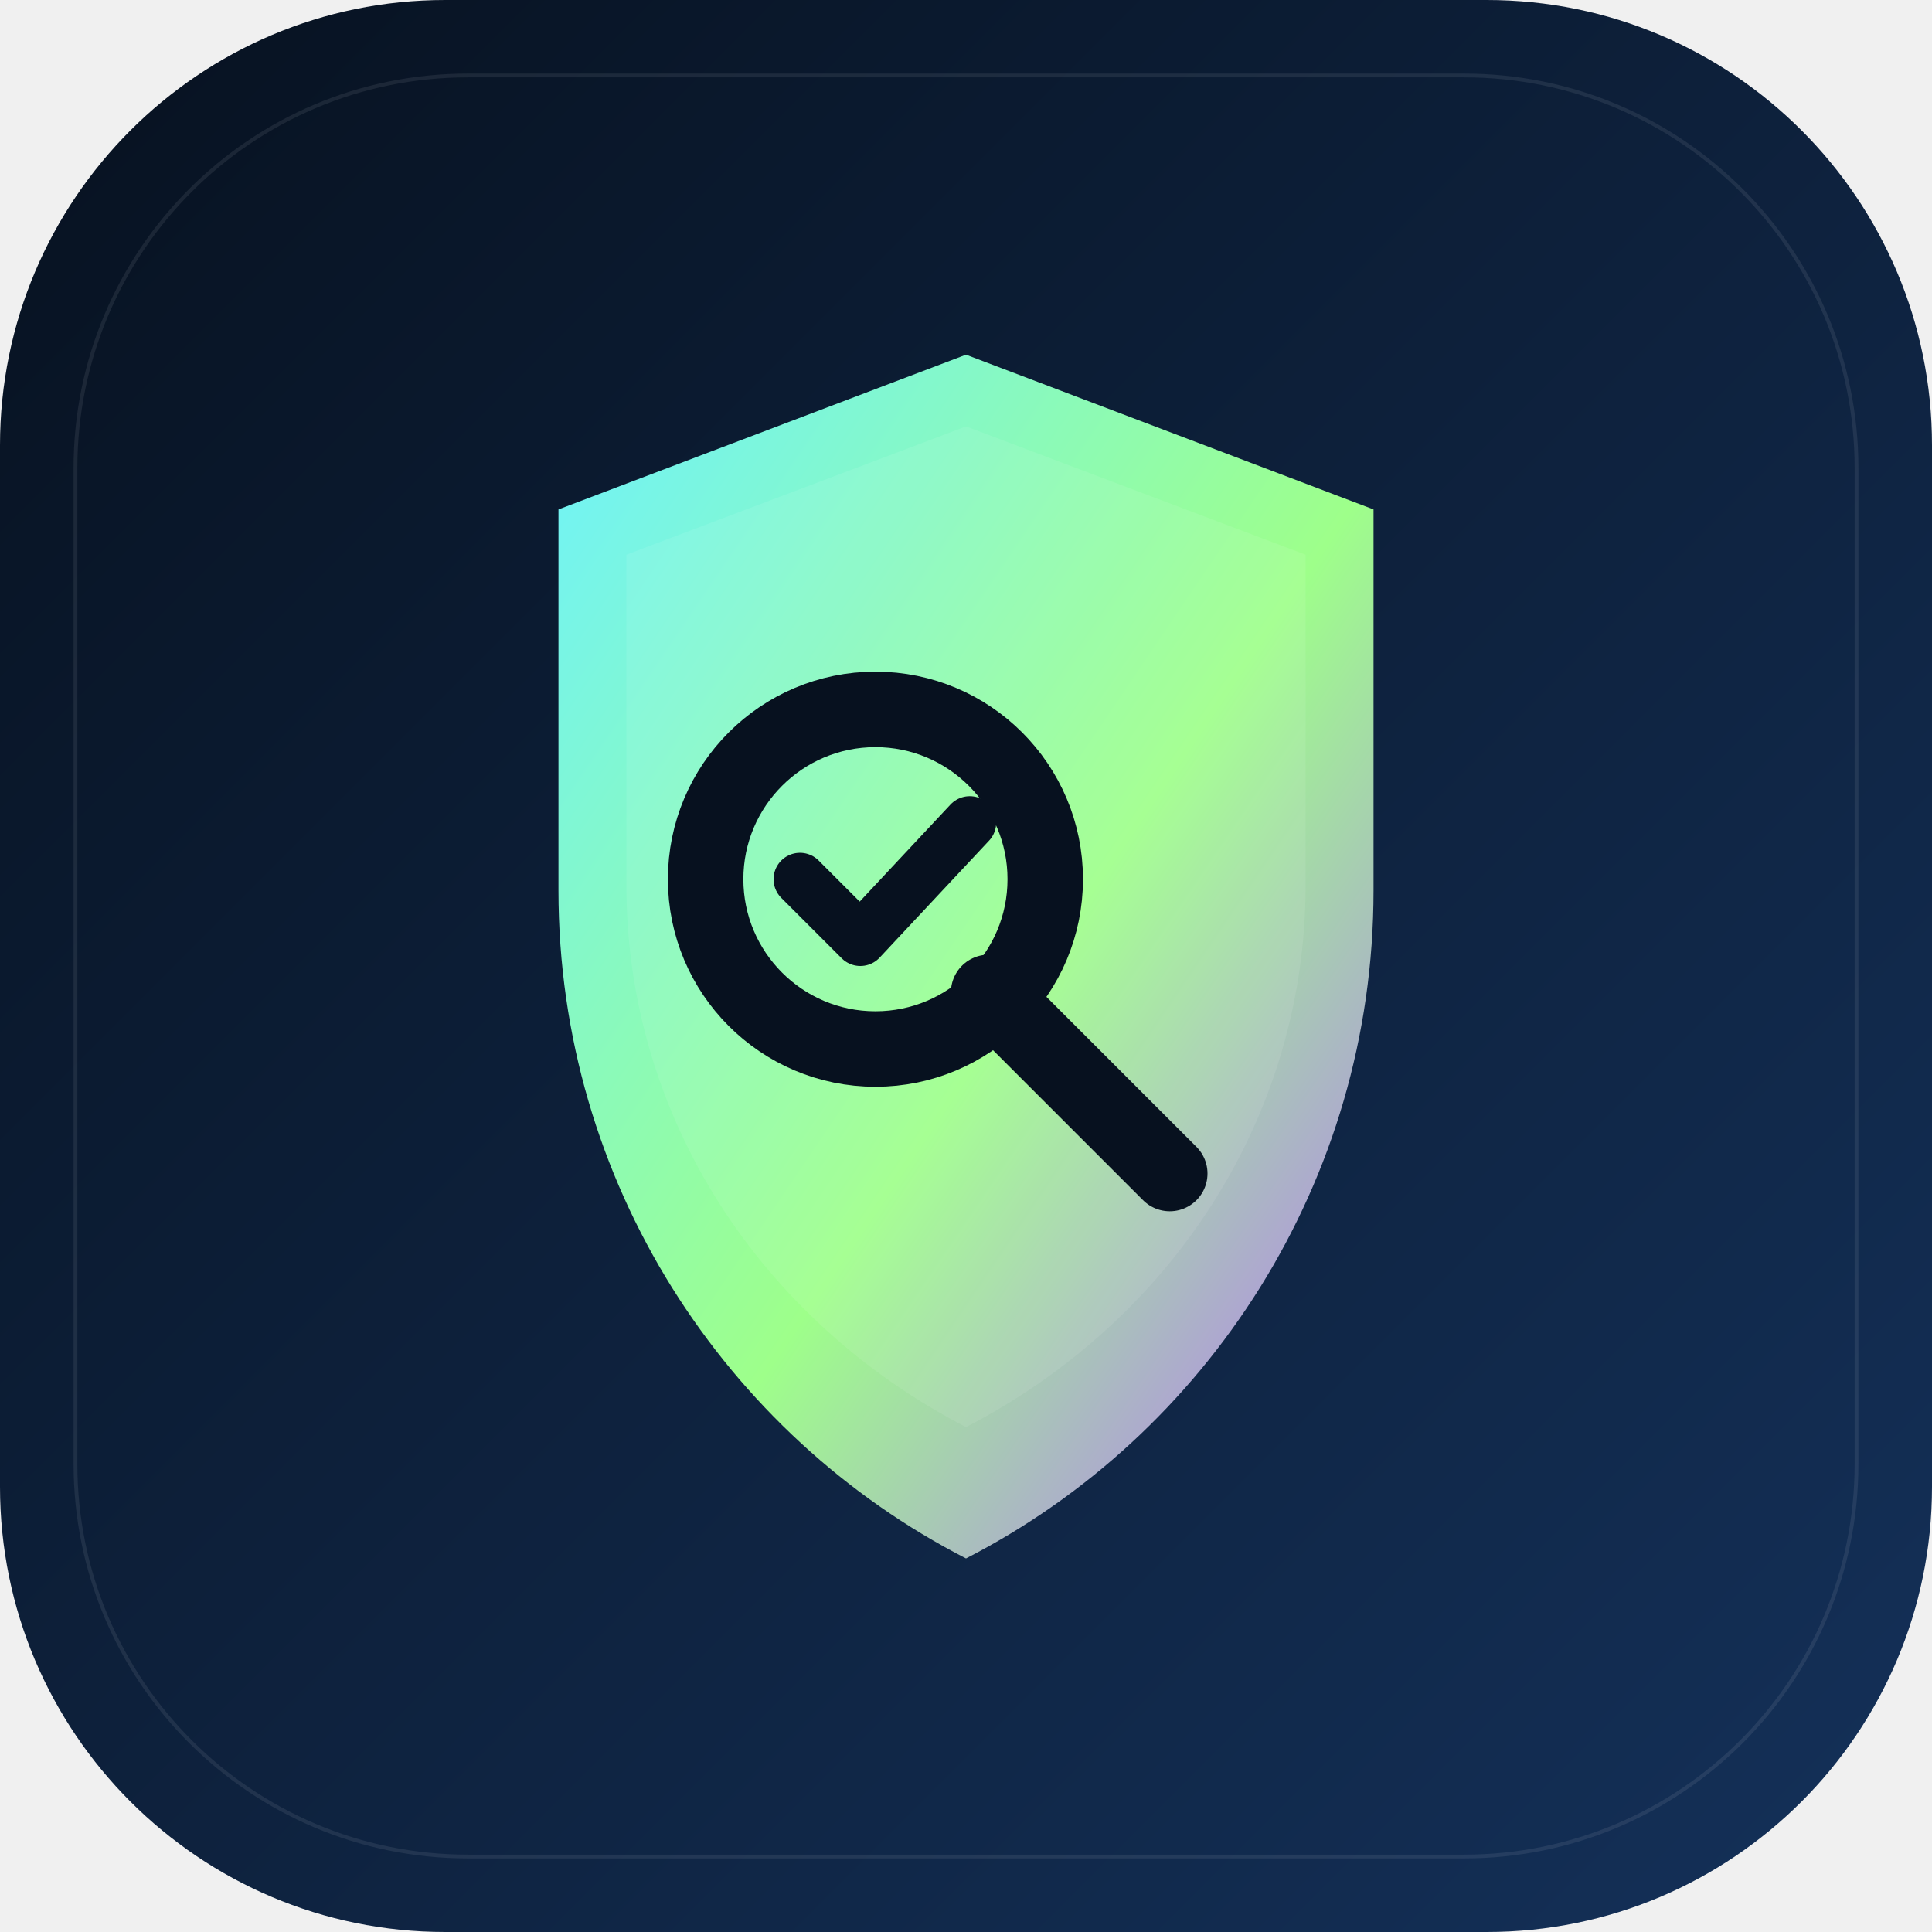
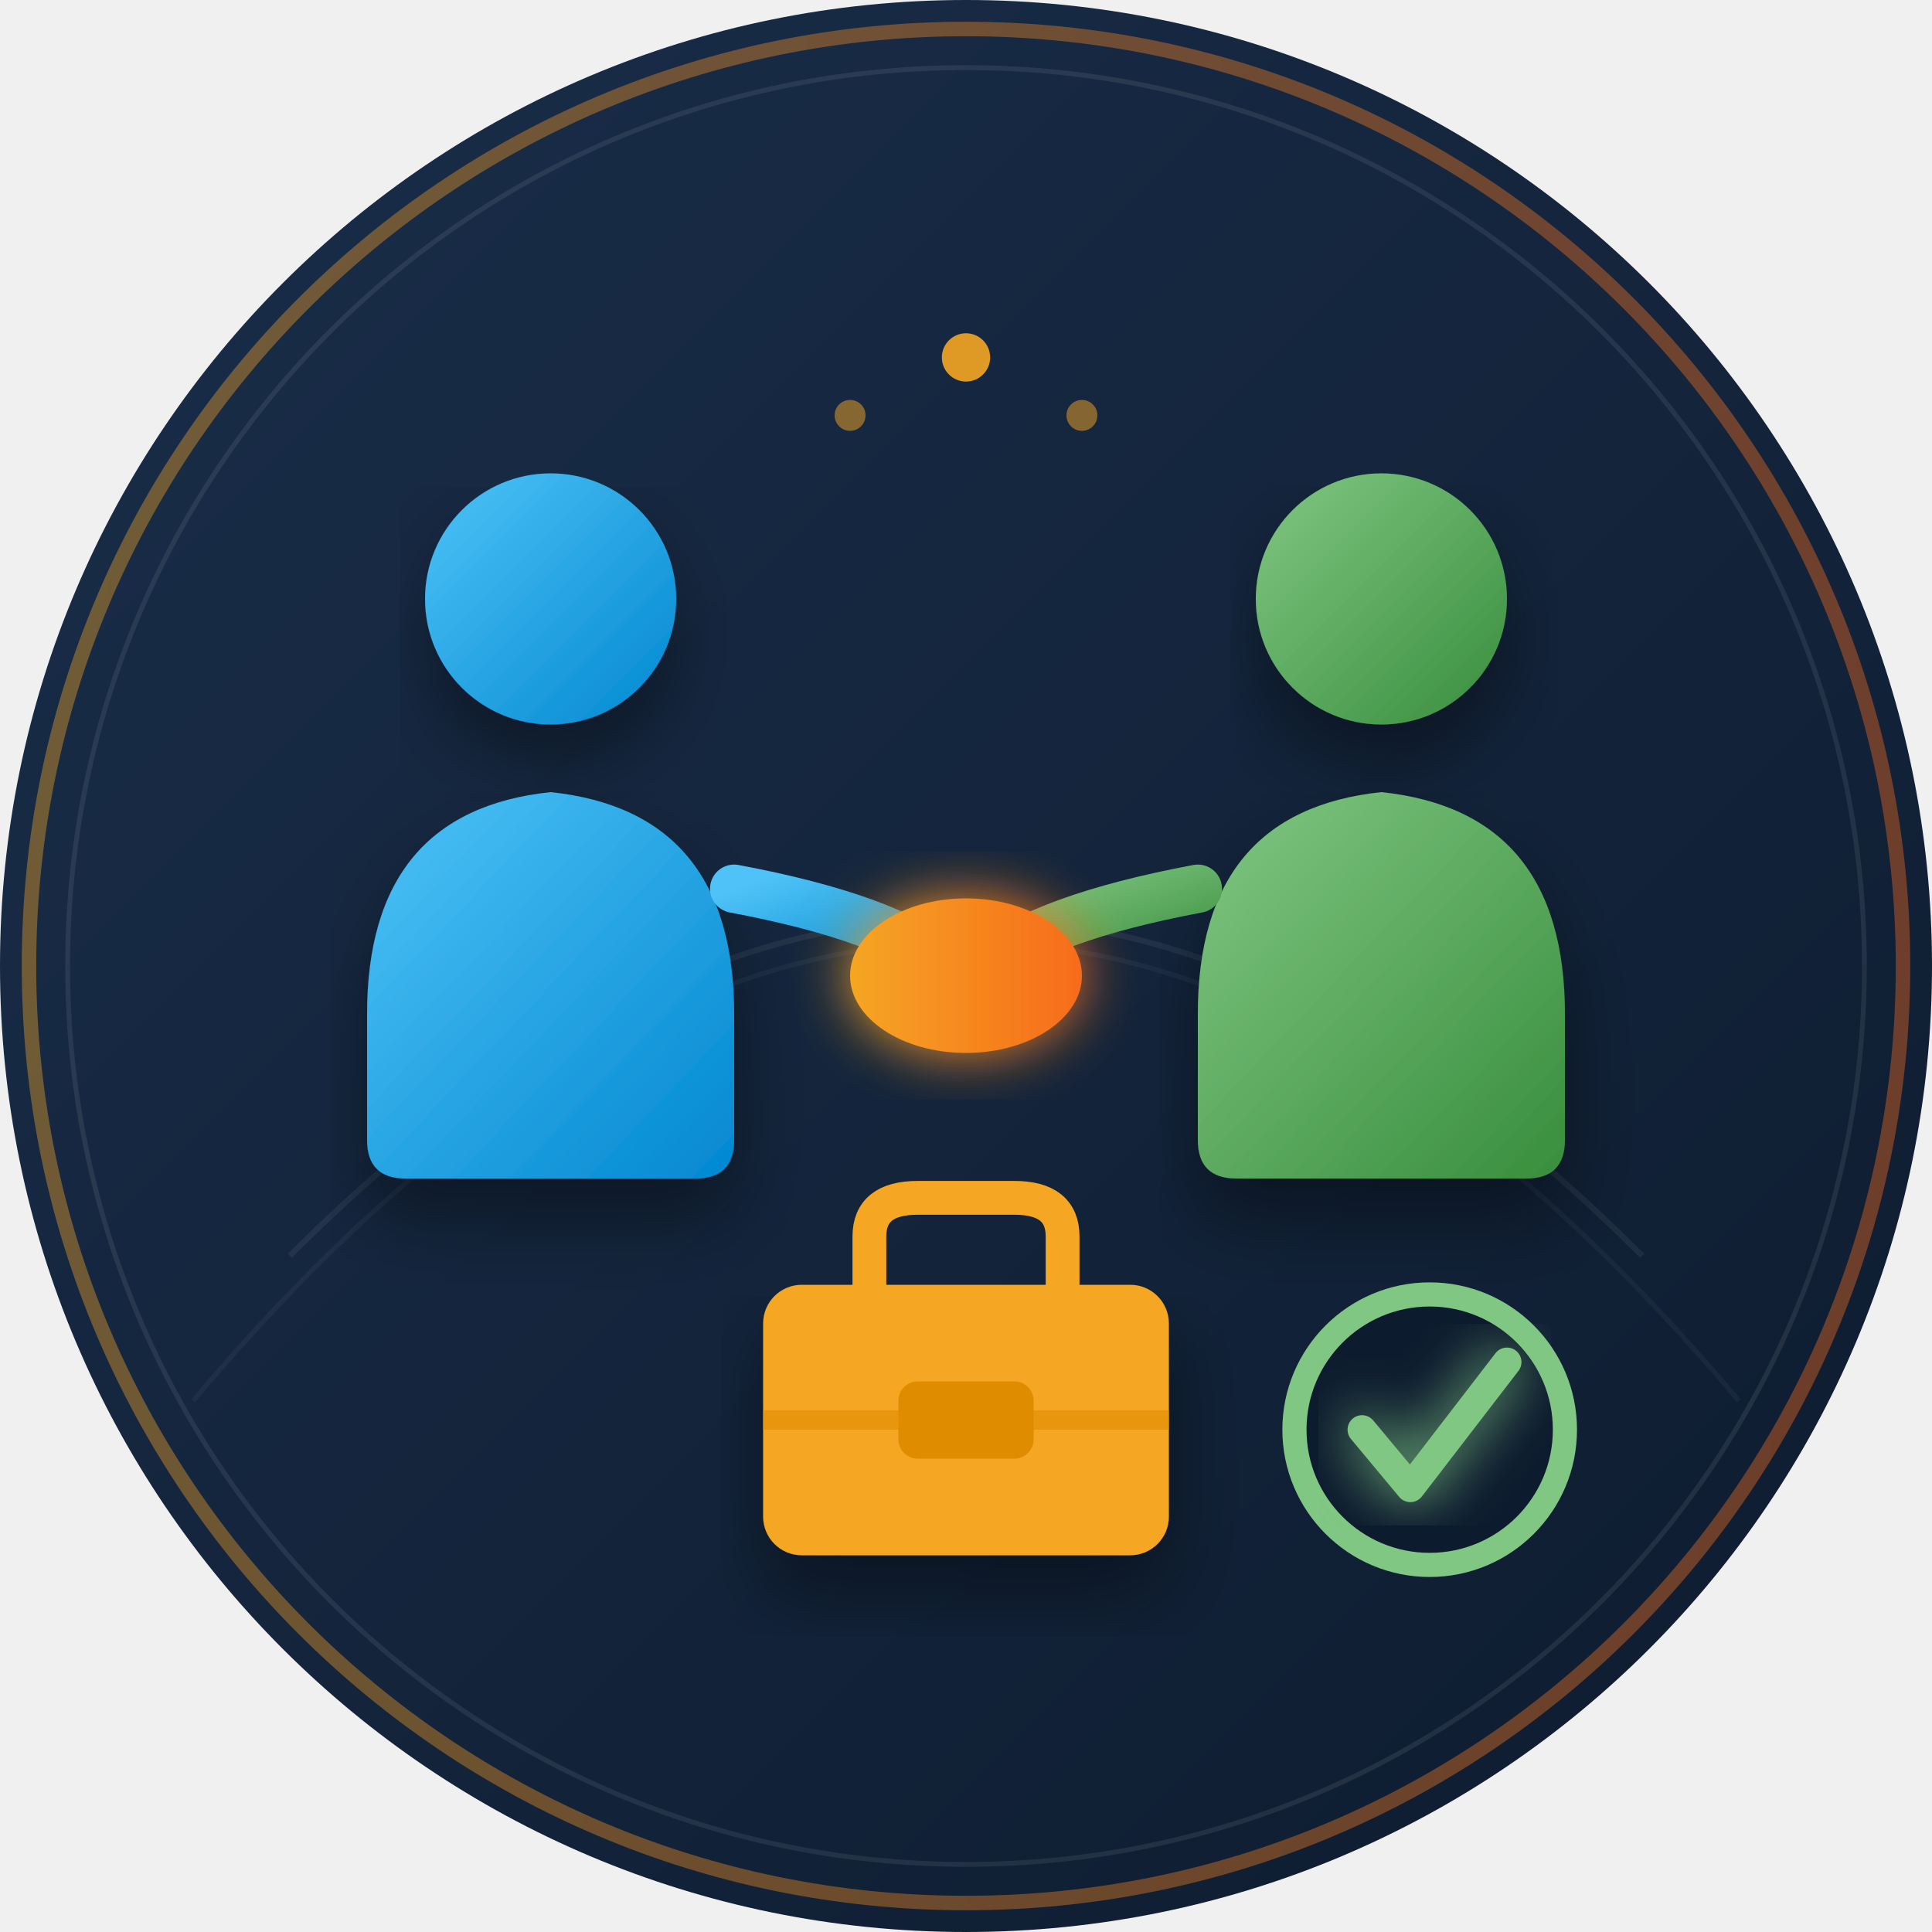
- <svg xmlns="http://www.w3.org/2000/svg" viewBox="0 0 512 512" role="img" aria-label="AppServicios icon 512">
+ <svg xmlns="http://www.w3.org/2000/svg" viewBox="0 0 200 200" role="img" aria-label="AppServicios icon 512">
  <defs>
-     <linearGradient id="bg512" x1="0" y1="0" x2="1" y2="1">
-       <stop offset="0%" stop-color="#07111f" />
-       <stop offset="100%" stop-color="#14315a" />
+     <linearGradient id="bgGrad" x1="0%" y1="0%" x2="100%" y2="100%">
+       <stop offset="0%" style="stop-color:#1A2E4A;stop-opacity:1" />
+       <stop offset="100%" style="stop-color:#0D1B2E;stop-opacity:1" />
    </linearGradient>
-     <linearGradient id="shield512" x1="0" y1="0" x2="1" y2="1">
-       <stop offset="0%" stop-color="#6ef2ff" />
-       <stop offset="55%" stop-color="#9eff8a" />
-       <stop offset="100%" stop-color="#b86bff" />
+     <linearGradient id="bridgeGrad" x1="0%" y1="0%" x2="100%" y2="0%">
+       <stop offset="0%" style="stop-color:#F5A623;stop-opacity:1" />
+       <stop offset="100%" style="stop-color:#F76B1C;stop-opacity:1" />
    </linearGradient>
+     <linearGradient id="clientGrad" x1="0%" y1="0%" x2="100%" y2="100%">
+       <stop offset="0%" style="stop-color:#4FC3F7;stop-opacity:1" />
+       <stop offset="100%" style="stop-color:#0288D1;stop-opacity:1" />
+     </linearGradient>
+     <linearGradient id="proGrad" x1="0%" y1="0%" x2="100%" y2="100%">
+       <stop offset="0%" style="stop-color:#81C784;stop-opacity:1" />
+       <stop offset="100%" style="stop-color:#388E3C;stop-opacity:1" />
+     </linearGradient>
+     <filter id="glow" x="-30%" y="-30%" width="160%" height="160%">
+       <feGaussianBlur stdDeviation="3" result="coloredBlur" />
+       <feMerge>
+         <feMergeNode in="coloredBlur" />
+         <feMergeNode in="SourceGraphic" />
+       </feMerge>
+     </filter>
+     <filter id="shadow" x="-10%" y="-10%" width="130%" height="140%">
+       <feDropShadow dx="0" dy="4" stdDeviation="4" flood-color="#000000" flood-opacity="0.4" />
+     </filter>
  </defs>
-   <rect width="512" height="512" rx="118" fill="url(#bg512)" />
-   <rect x="20" y="20" width="472" height="472" rx="104" fill="none" stroke="rgba(255,255,255,0.08)" />
-   <path d="M256 94 364 135v101c0 77.4-44.3 144.3-108 177-63.7-32.7-108-99.6-108-177V135z" fill="url(#shield512)" />
-   <path d="M256 113 346 147v87.6c0 61.5-35.7 115.5-90 143.6-54.3-28.1-90-82.1-90-143.6V147z" fill="#ffffff" opacity="0.08" />
-   <circle cx="232" cy="233" r="45" fill="none" stroke="#07111f" stroke-width="20" />
-   <path d="M262 263 310 311" fill="none" stroke="#07111f" stroke-width="20" stroke-linecap="round" />
-   <path d="M212 233l16 16 29-31" fill="none" stroke="#07111f" stroke-width="14" stroke-linecap="round" stroke-linejoin="round" />
+   <circle cx="100" cy="100" r="100" fill="url(#bgGrad)" />
+   <circle cx="100" cy="100" r="93" fill="none" stroke="#FFFFFF" stroke-width="0.5" stroke-opacity="0.08" />
+   <path d="M30,130 Q100,60 170,130" fill="none" stroke="#FFFFFF" stroke-width="0.6" stroke-opacity="0.06" />
+   <path d="M20,145 Q100,50 180,145" fill="none" stroke="#FFFFFF" stroke-width="0.5" stroke-opacity="0.04" />
+   <circle cx="57" cy="62" r="13" fill="url(#clientGrad)" filter="url(#shadow)" />
+   <path d="M38,105 Q38,84 57,82 Q76,84 76,105 L76,118 Q76,122 72,122 L42,122 Q38,122 38,118 Z" fill="url(#clientGrad)" filter="url(#shadow)" />
+   <path d="M76,92 Q92,95 98,100" fill="none" stroke="url(#clientGrad)" stroke-width="5" stroke-linecap="round" />
+   <circle cx="143" cy="62" r="13" fill="url(#proGrad)" filter="url(#shadow)" />
+   <path d="M124,105 Q124,84 143,82 Q162,84 162,105 L162,118 Q162,122 158,122 L128,122 Q124,122 124,118 Z" fill="url(#proGrad)" filter="url(#shadow)" />
+   <path d="M124,92 Q108,95 102,100" fill="none" stroke="url(#proGrad)" stroke-width="5" stroke-linecap="round" />
+   <ellipse cx="100" cy="101" rx="12" ry="8" fill="url(#bridgeGrad)" filter="url(#glow)" />
+   <line x1="78" y1="100" x2="122" y2="100" stroke="url(#bridgeGrad)" stroke-width="3.5" stroke-linecap="round" opacity="0.7" />
+   <rect x="79" y="133" width="42" height="28" rx="4" ry="4" fill="#F5A623" filter="url(#shadow)" />
+   <path d="M90,133 L90,128 Q90,124 95,124 L105,124 Q110,124 110,128 L110,133" fill="none" stroke="#F5A623" stroke-width="3.5" stroke-linecap="round" stroke-linejoin="round" />
+   <line x1="79" y1="147" x2="121" y2="147" stroke="#E08C00" stroke-width="2" opacity="0.6" />
+   <rect x="93" y="143" width="14" height="8" rx="2" fill="#E08C00" />
+   <circle cx="148" cy="148" r="14" fill="#0D1B2E" stroke="#81C784" stroke-width="2.5" />
+   <polyline points="141,148 146,154 156,141" fill="none" stroke="#81C784" stroke-width="3" stroke-linecap="round" stroke-linejoin="round" filter="url(#glow)" />
+   <circle cx="100" cy="37" r="2.5" fill="#F5A623" opacity="0.9" />
+   <circle cx="112" cy="43" r="1.6" fill="#F5A623" opacity="0.5" />
+   <circle cx="88" cy="43" r="1.6" fill="#F5A623" opacity="0.5" />
+   <circle cx="100" cy="100" r="97" fill="none" stroke="url(#bridgeGrad)" stroke-width="1.5" opacity="0.4" />
</svg>
